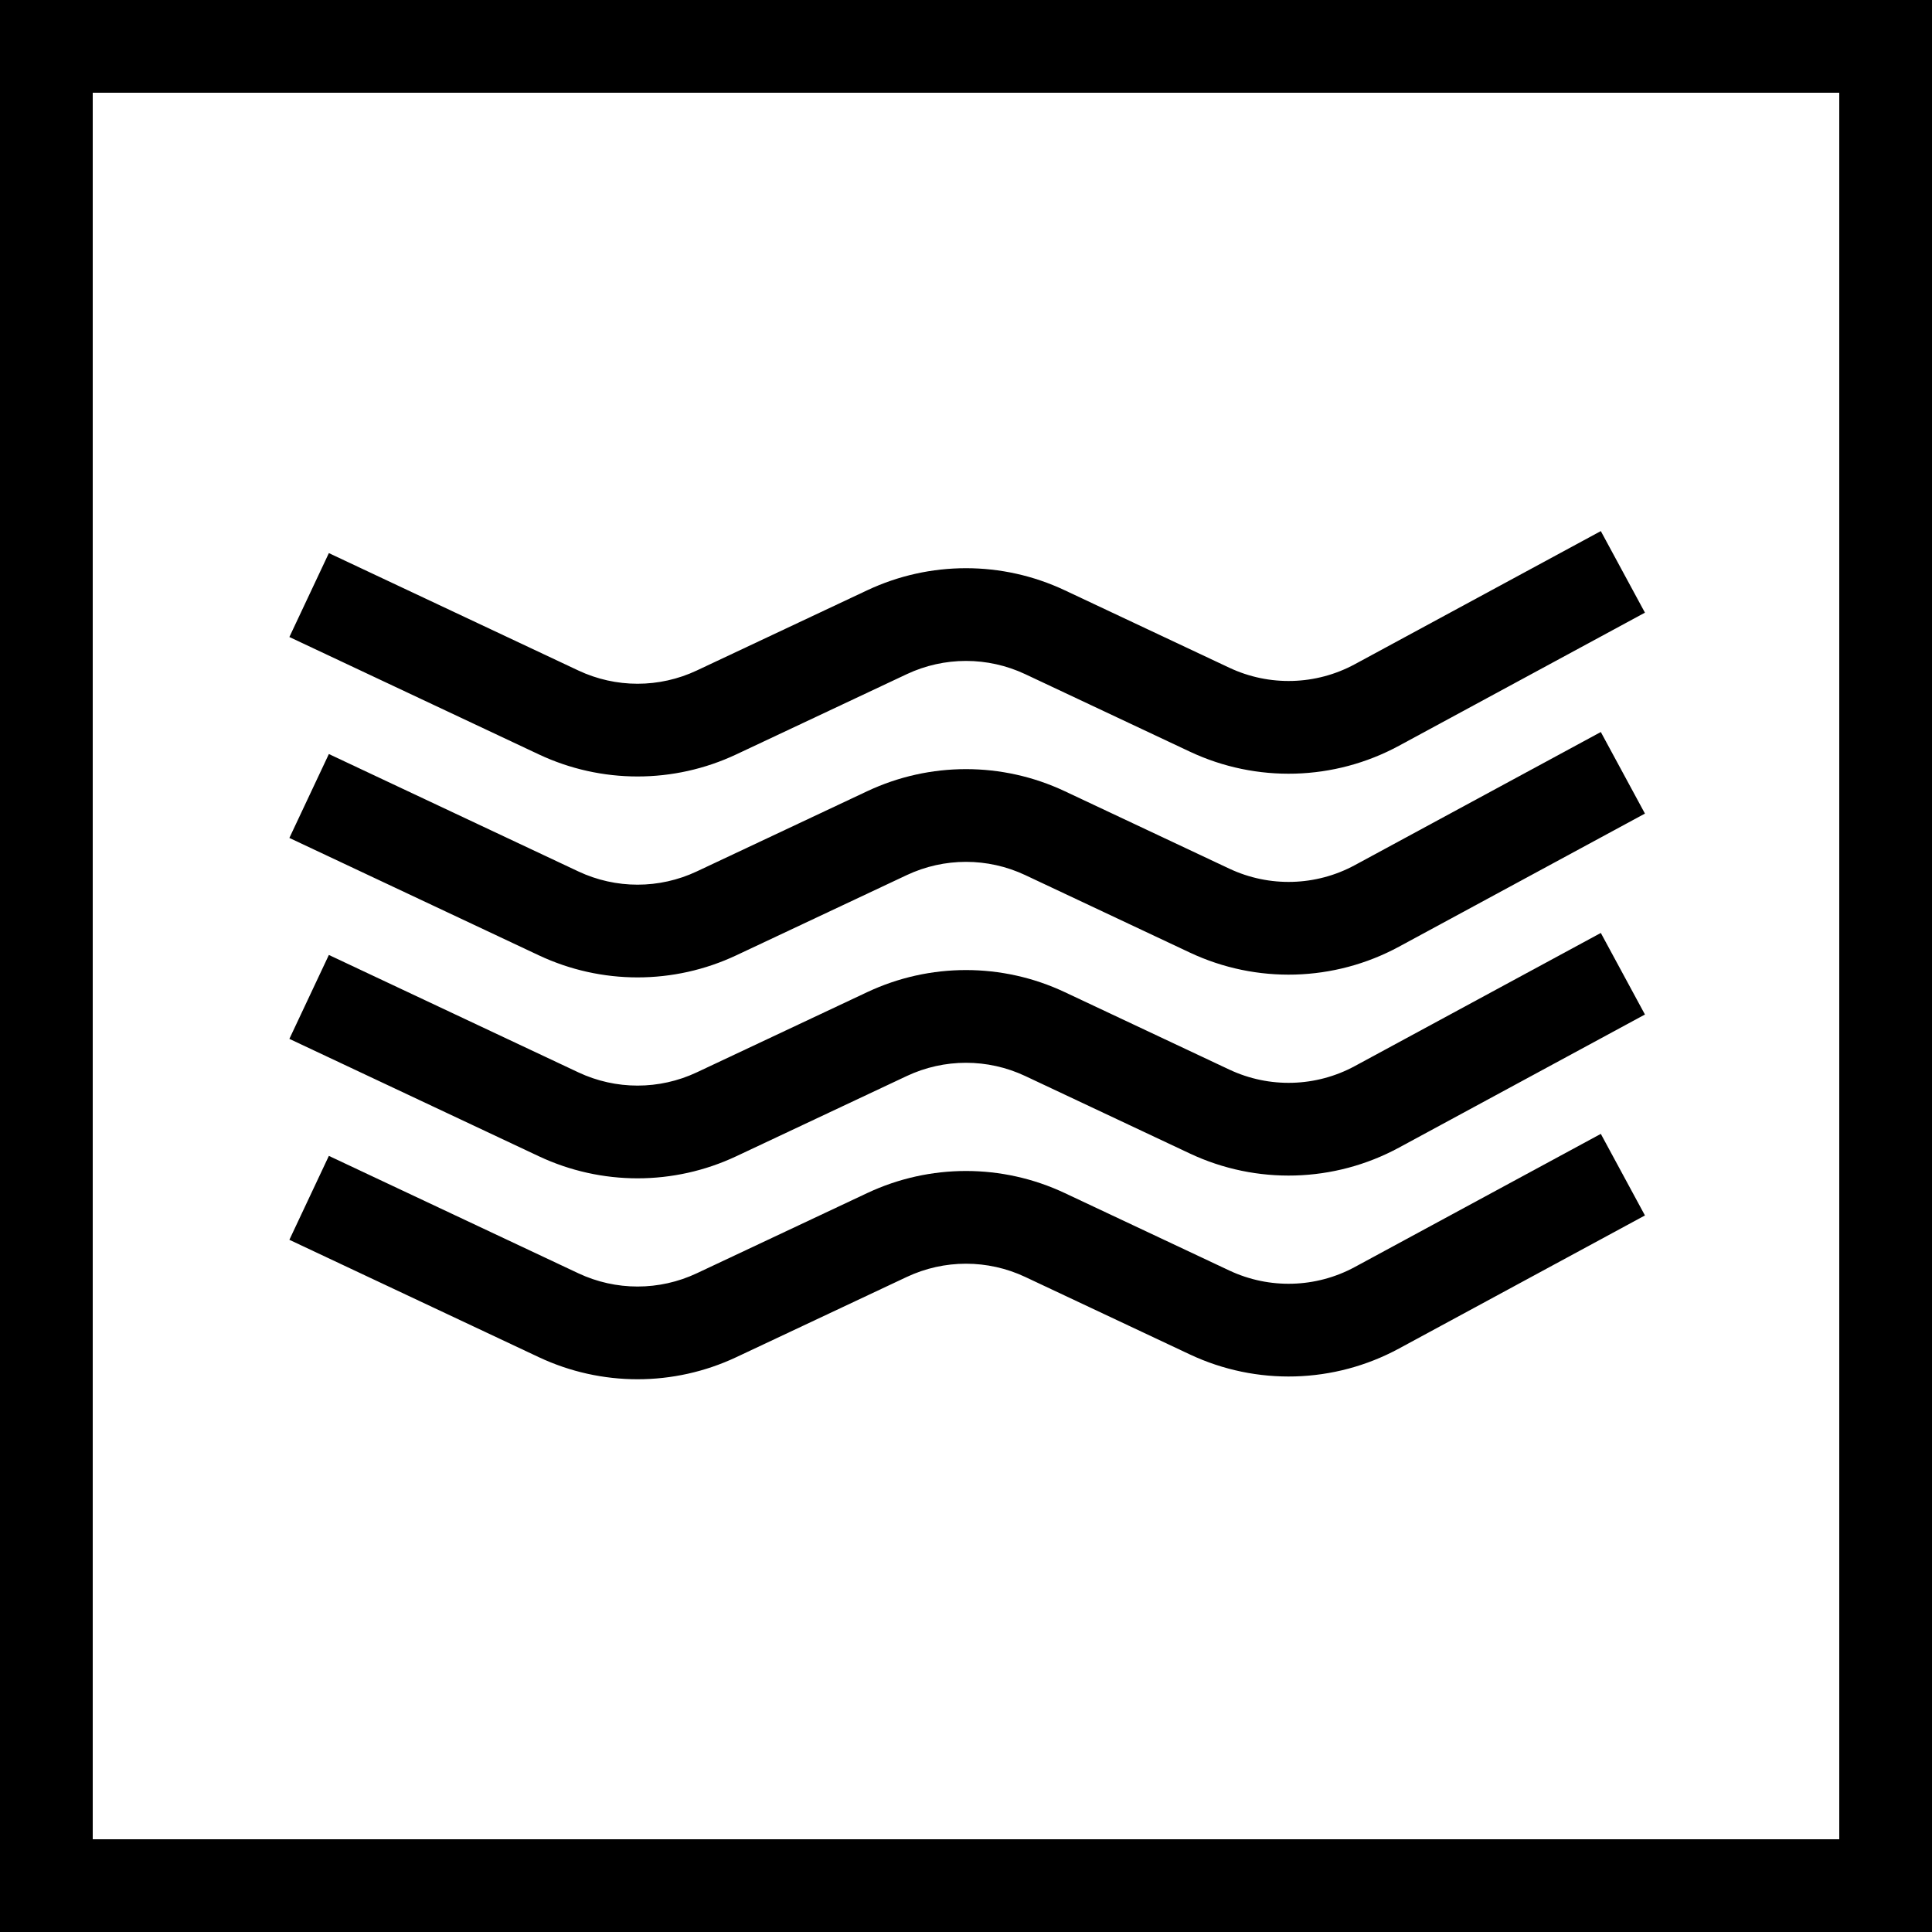
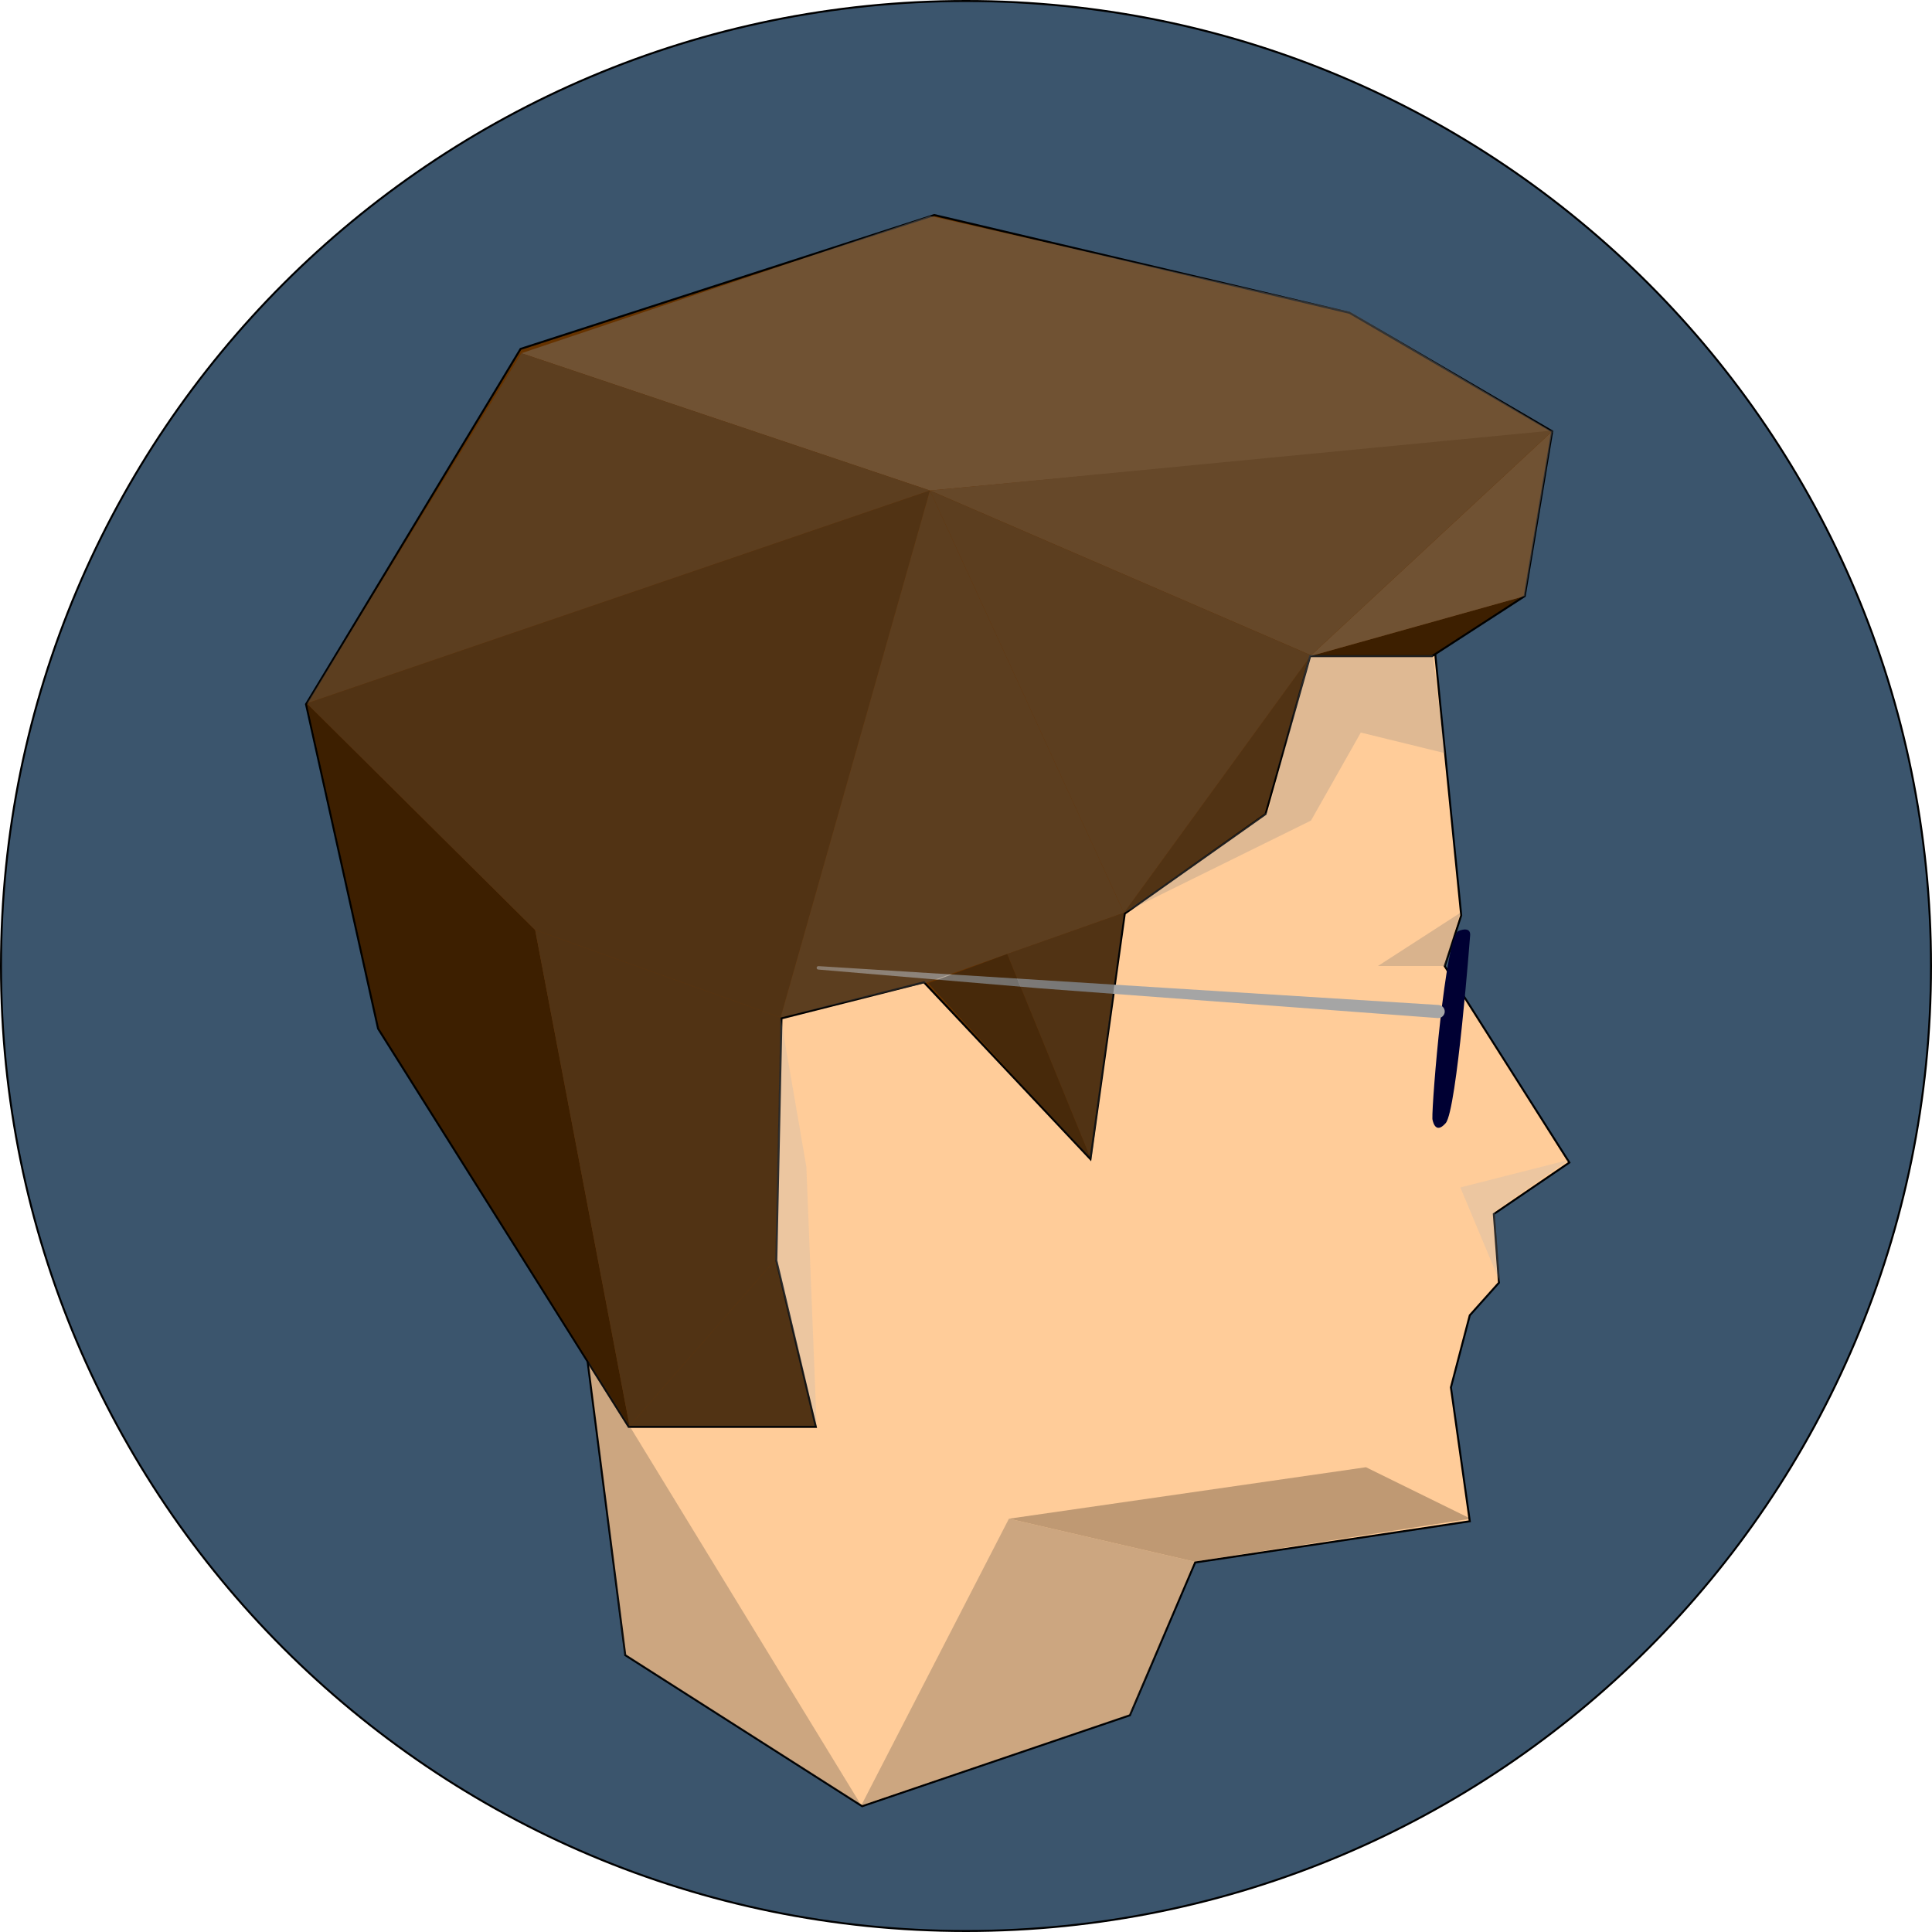
- <svg xmlns="http://www.w3.org/2000/svg" width="125" height="125" viewBox="0 0 125 125" fill="none">
-   <path fill-rule="evenodd" clip-rule="evenodd" d="M87.705 5.277L71.789 13.89C67.597 16.159 62.576 16.3 58.263 14.271L47.61 9.257C45.182 8.115 42.372 8.115 39.945 9.257L28.914 14.448C24.869 16.352 20.186 16.352 16.14 14.448L0 6.853L2.555 1.424L18.695 9.019C21.122 10.162 23.932 10.162 26.36 9.019L37.39 3.828C41.436 1.925 46.119 1.925 50.164 3.828L60.817 8.842C63.405 10.059 66.418 9.975 68.933 8.614L84.85 0L87.705 5.277Z" transform="translate(18.7226 34.3616)" fill="black" />
-   <path fill-rule="evenodd" clip-rule="evenodd" d="M87.705 5.277L71.789 13.89C67.597 16.159 62.576 16.3 58.263 14.271L47.61 9.257C45.182 8.115 42.372 8.115 39.945 9.257L28.914 14.448C24.869 16.352 20.186 16.352 16.14 14.448L0 6.853L2.555 1.424L18.695 9.019C21.122 10.162 23.932 10.162 26.36 9.019L37.39 3.828C41.436 1.925 46.119 1.925 50.164 3.828L60.817 8.842C63.405 10.059 66.418 9.975 68.933 8.614L84.85 0L87.705 5.277Z" transform="translate(18.7226 47.3616)" fill="black" />
-   <path fill-rule="evenodd" clip-rule="evenodd" d="M87.705 5.277L71.789 13.89C67.597 16.159 62.576 16.3 58.263 14.271L47.61 9.257C45.182 8.115 42.372 8.115 39.945 9.257L28.914 14.448C24.869 16.352 20.186 16.352 16.14 14.448L0 6.853L2.555 1.424L18.695 9.019C21.122 10.162 23.932 10.162 26.36 9.019L37.39 3.828C41.436 1.925 46.119 1.925 50.164 3.828L60.817 8.842C63.405 10.059 66.418 9.975 68.933 8.614L84.85 0L87.705 5.277Z" transform="translate(18.7226 60.3616)" fill="black" />
-   <path fill-rule="evenodd" clip-rule="evenodd" d="M87.705 5.277L71.789 13.89C67.597 16.159 62.576 16.3 58.263 14.271L47.61 9.257C45.182 8.115 42.372 8.115 39.945 9.257L28.914 14.448C24.869 16.352 20.186 16.352 16.14 14.448L0 6.853L2.555 1.424L18.695 9.019C21.122 10.162 23.932 10.162 26.36 9.019L37.39 3.828C41.436 1.925 46.119 1.925 50.164 3.828L60.817 8.842C63.405 10.059 66.418 9.975 68.933 8.614L84.85 0L87.705 5.277Z" transform="translate(18.7226 73.3616)" fill="black" />
-   <path fill-rule="evenodd" clip-rule="evenodd" d="M119 6H6V119H119V6ZM0 0V125H125V0H0Z" fill="black" />
+ <svg xmlns="http://www.w3.org/2000/svg" viewBox="0 0 970 970">
+   <defs>
+     <linearGradient id="a" x1="892.02" y1="567.1" x2="1207.35" y2="567.1" gradientUnits="userSpaceOnUse">
+       <stop offset="0" stop-color="#fff" stop-opacity="0.5" />
+       <stop offset="0.41" stop-color="#a5a5a5" />
+     </linearGradient>
+   </defs>
+   <circle cx="485" cy="485" r="484.5" fill="#3b556d" stroke="#000" stroke-miterlimit="10" />
+   <polygon points="718.98 312.21 733.63 459.58 725.35 485.06 787.92 583.68 750 609.53 752.59 644 737.94 660.38 728.46 696.57 737.94 763.79 600.05 784.48 567.3 861.18 432.86 906.85 313.93 831.01 292.05 660.38 401.84 216.55 718.98 312.21" fill="#fc9" stroke="#000" stroke-miterlimit="10" />
+   <polygon points="315.65 716.39 189.83 516.46 153.64 353.57 261.36 175.18 469.06 107.96 677.61 157.08 779.31 216.55 765.52 299.28 718.98 329.44 657.79 329.44 635.38 408.73 564.72 458.71 547.48 581.95 463.89 493.19 392.36 511.29 389.77 632.8 409.59 716.39 315.65 716.39" fill="#630" stroke="#000" stroke-miterlimit="10" />
+   <path d="M1201.16,630.78c-.32-8.52,6.54-91.78,13.08-94.35s5.88,2.11,5.88,2.11-6.69,87.91-12.26,94.32S1201.16,630.78,1201.16,630.78Z" transform="translate(-482 -69)" fill="#003" />
+   <path d="M1207.23,577.73a3.29,3.29,0,0,1-3.42,2.41L1004,565.2l-111.19-9.41a.87.87,0,0,1-.8-.86h0a.87.87,0,0,1,.93-.87l311.31,19.51a3.29,3.29,0,0,1,3,4.16Z" transform="translate(-482 -69)" fill="url(#a)" />
+   <g opacity="0.4">
+     <path d="M948.47,177" transform="translate(-482 -69)" fill="#630" stroke="#000" stroke-miterlimit="10" />
+     <polygon points="657.79 329.44 765.52 299.28 718.98 329.44 657.79 329.44" />
+     <polygon points="657.79 329.44 779.31 216.55 765.52 299.28 657.79 329.44" fill="gray" />
+     <polygon points="779.74 216.98 466.9 246.28 261.79 177.34 466.9 108.39 678.04 156.65 779.74 216.98" fill="gray" />
+     <polygon points="154.07 353.14 466.9 246.28 261.79 177.34 154.07 353.14" fill="#4d4d4d" />
+     <polygon points="316.09 715.96 268.69 466.9 154.07 353.14 190.26 516.89 316.09 715.96" />
+     <polygon points="410.02 715.96 389.34 632.37 316.09 715.96 410.02 715.96" fill="#333" />
+     <polygon points="658.22 329.01 564.29 458.28 634.95 408.3 658.22 329.01" fill="#333" />
+     <polygon points="779.74 216.12 466.9 246.28 658.22 329.01 779.74 216.12" fill="#666" />
+     <polygon points="564.29 458.28 466.9 246.28 658.22 329.01 564.29 458.28" fill="#4d4d4d" />
+     <polygon points="466.9 246.28 391.93 510.85 268.69 466.9 154.07 353.14 466.9 246.28" fill="#333" />
+     <polygon points="391.93 510.85 466.9 246.28 564.29 458.28 464.32 493.62 391.93 510.85" fill="#4d4d4d" />
+     <polygon points="505.68 478.97 564.29 458.28 547.91 582.38 505.68 478.97" fill="#333" />
+     <polygon points="268.69 466.9 391.93 510.85 389.34 632.37 316.09 715.96 268.69 466.9" fill="#333" />
+     <polygon points="547.91 582.38 505.68 478.97 466.04 493.62 547.91 582.38" fill="#1a1a1a" />
+   </g>
+   <g opacity="0.25">
+     <polygon points="295.4 683.22 316.09 715.96 432.43 906.42 313.5 830.58 295.4 683.22" fill="#333" />
+     <polygon points="599.62 784.05 506.55 762.5 432.43 906.42 567.73 860.75 599.62 784.05" fill="#333" />
+     <polygon points="738.37 762.5 685.8 736.65 506.55 762.5 599.62 784.05 738.37 762.5" />
+     <polygon points="719.41 329.01 725.44 378.14 683.22 367.8 658.22 411.98 564.29 458.28 636.68 407.44 657.36 329.01 719.41 329.01" fill="gray" />
+     <polygon points="733.2 458.28 691.83 485 725.44 485 733.2 458.28" fill="#666" />
+     <polygon points="787.49 582.38 733.2 596.17 753.02 643.57 750.44 608.24 787.49 582.38" fill="#b3b3b3" />
+     <polygon points="410.02 715.96 404.85 585.83 391.93 510.85 389.34 632.37 410.02 715.96" fill="#b3b3b3" />
+   </g>
</svg>
